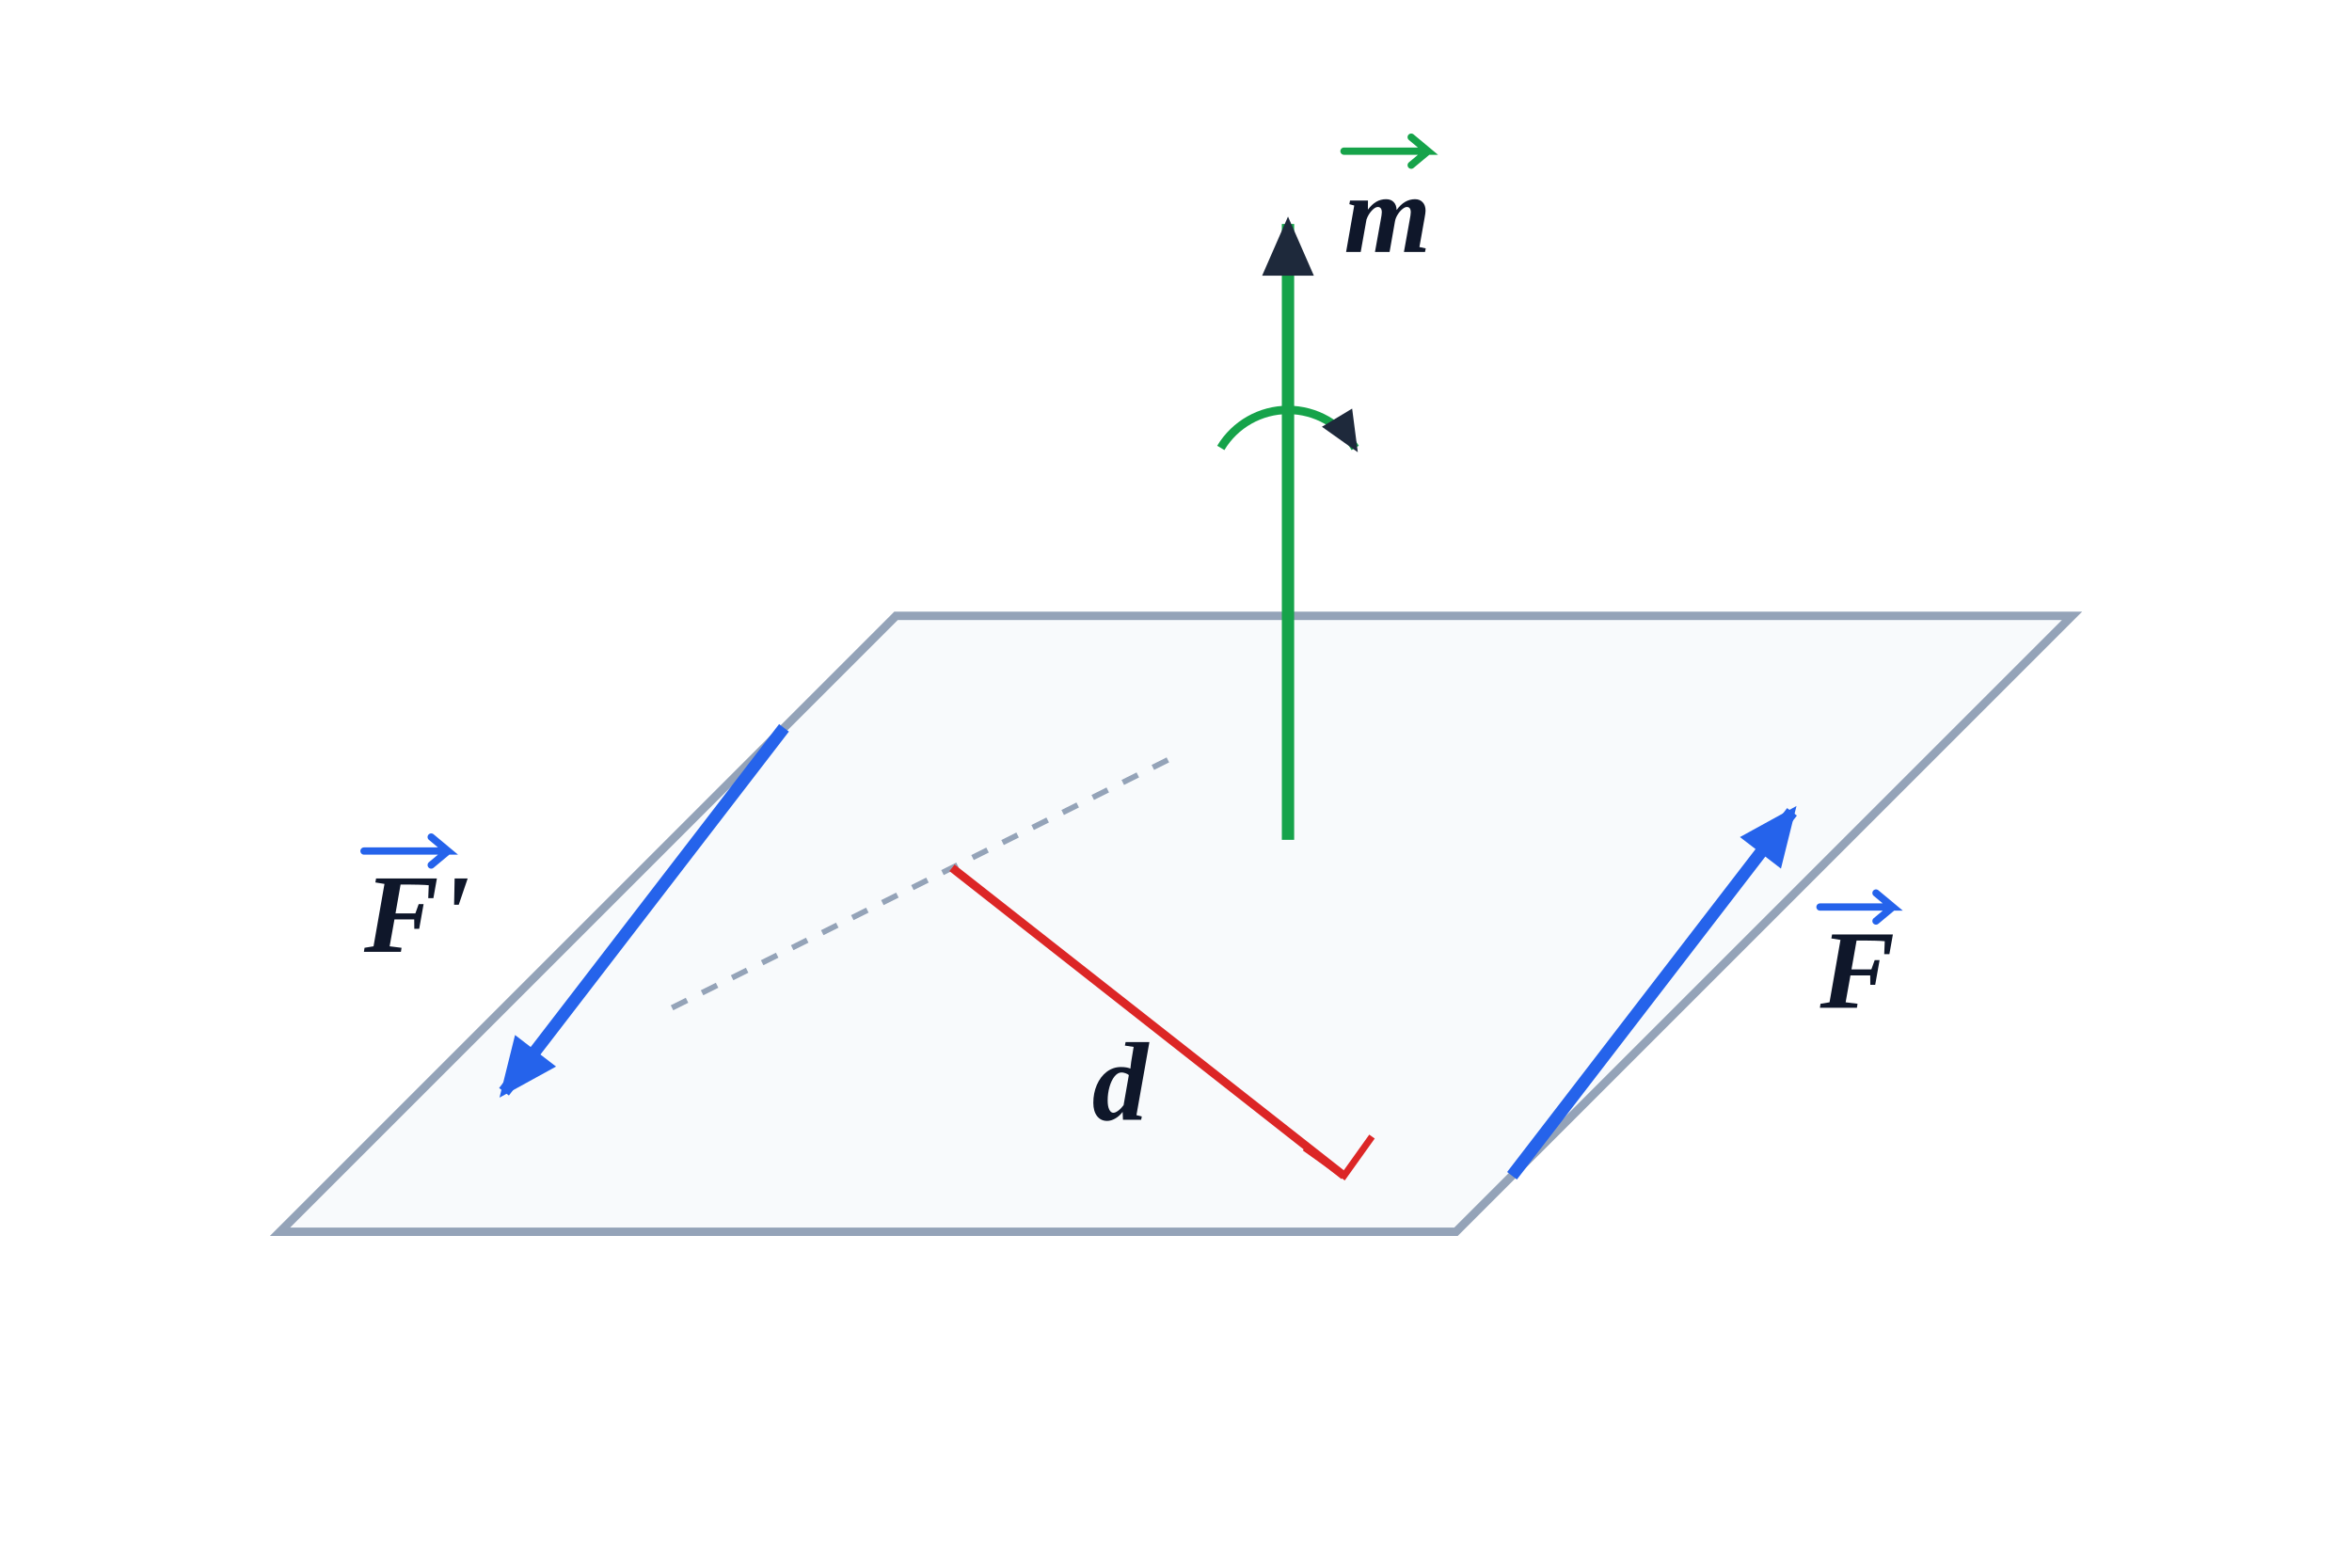
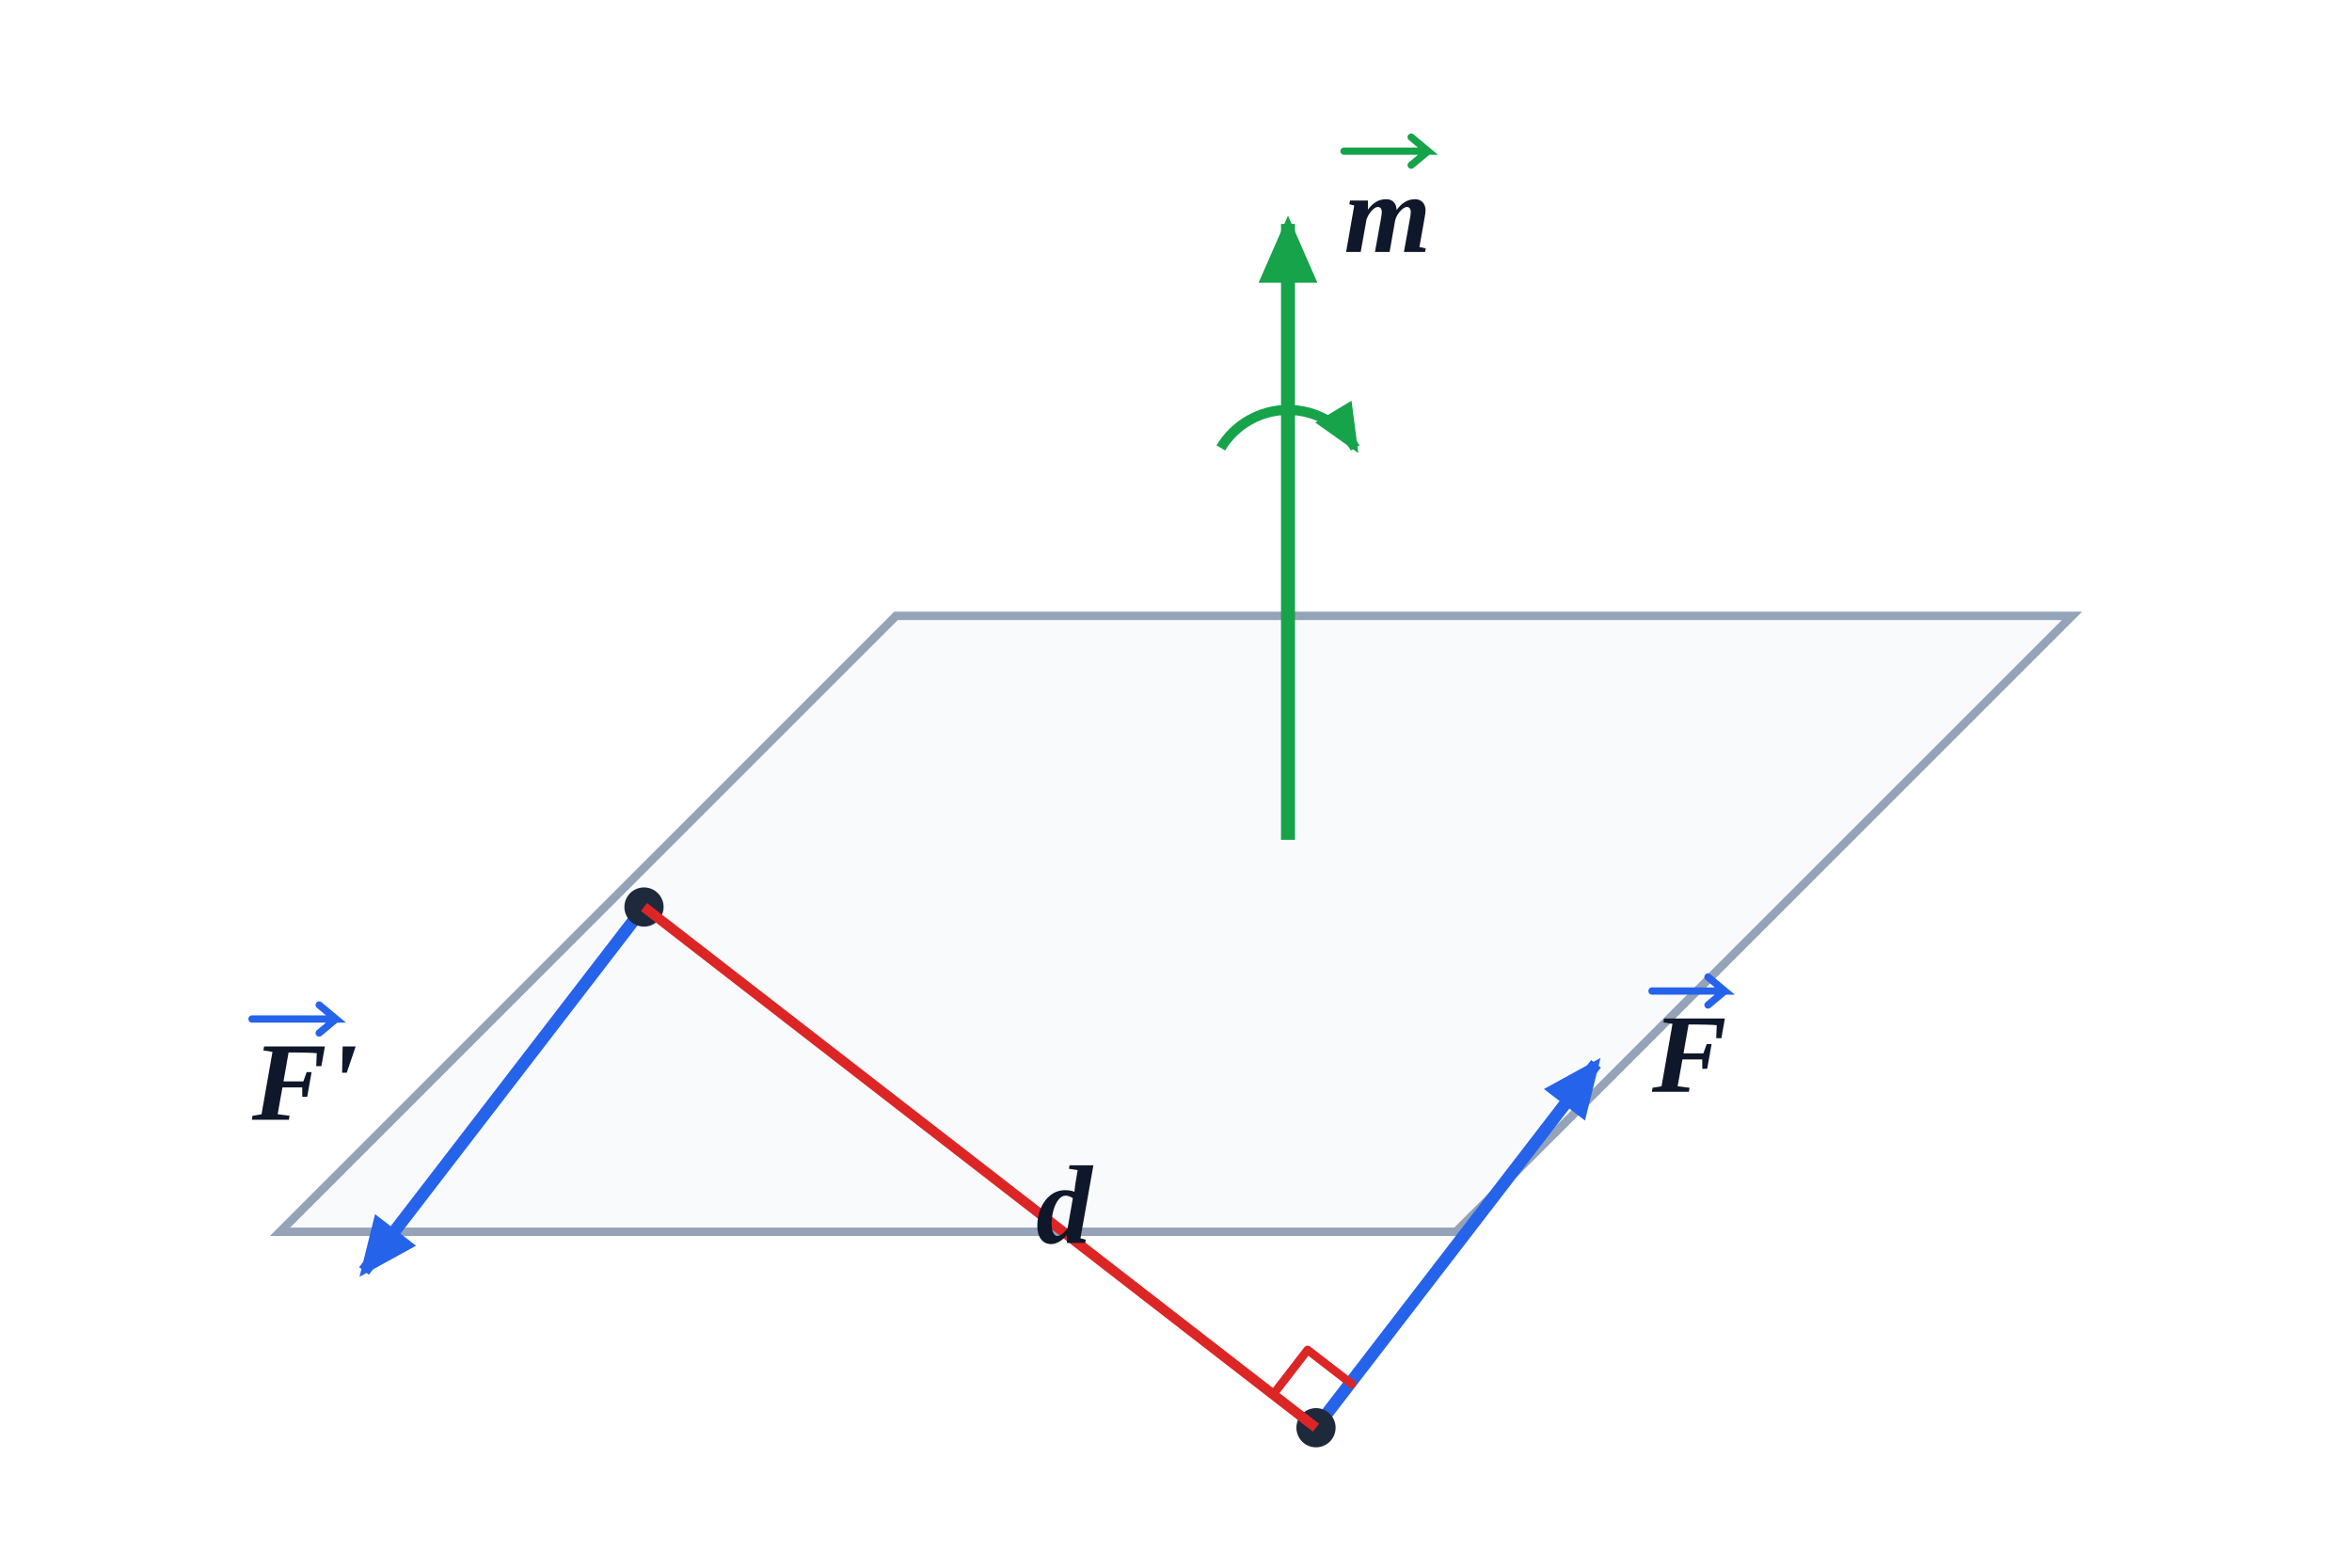
<svg xmlns="http://www.w3.org/2000/svg" viewBox="0 0 420 280" width="100%" height="auto" preserveAspectRatio="xMidYMid meet">
  <defs>
    <marker id="arrow" viewBox="0 0 10 10" refX="7" refY="5" markerWidth="6" markerHeight="6" orient="auto-start-reverse">
      <path d="M 0 1.5 L 8 5 L 0 8.5 z" fill="#1e293b" />
    </marker>
    <marker id="arrow-blue" viewBox="0 0 10 10" refX="7" refY="5" markerWidth="6" markerHeight="6" orient="auto-start-reverse">
      <path d="M 0 1.5 L 8 5 L 0 8.5 z" fill="#2563eb" />
    </marker>
-     <marker id="arrow-red" viewBox="0 0 10 10" refX="7" refY="5" markerWidth="6" markerHeight="6" orient="auto-start-reverse">
-       <path d="M 0 1.5 L 8 5 L 0 8.5 z" fill="#dc2626" />
+     <marker id="arrow-green" viewBox="0 0 10 10" refX="7" refY="5" markerWidth="6" markerHeight="6" orient="auto-start-reverse">
+       <path d="M 0 1.5 L 8 5 L 0 8.5 z" fill="#16a34a" />
    </marker>
-     <pattern id="hatch" width="8" height="8" patternTransform="rotate(45 0 0)" patternUnits="userSpaceOnUse">
-       <line x1="0" y1="0" x2="0" y2="8" stroke="#94a3b8" stroke-width="1.2" />
-     </pattern>
  </defs>
  <style>
    text { font-family: 'Times New Roman', 'Cambria Math', serif; }
    .lbl { font-size: 18px; font-style: italic; fill: #0f172a; }
    .lbl-bold { font-size: 20px; font-style: italic; font-weight: bold; fill: #0f172a; }
    .vec { stroke: #2563eb; stroke-width: 2.2; }
    .axis { stroke: #64748b; stroke-width: 1.2; stroke-dasharray: 5,3; }
    .solid { stroke: #1e293b; stroke-width: 1.8; fill: #f8fafc; }
  </style>
  <polygon points="50,220 260,220 370,110 160,110" fill="#f8fafc" stroke="#94a3b8" stroke-width="1.5" />
-   <line x1="120" y1="180" x2="210" y2="135" stroke="#94a3b8" stroke-dasharray="3,3" />
-   <line x1="140" y1="130" x2="90" y2="195" class="vec" marker-end="url(#arrow-blue)" />
+   <line x1="115" y1="162" x2="65" y2="227" class="vec" marker-end="url(#arrow-blue)" />
+   <circle cx="115" cy="162" r="3.5" fill="#1e293b" />
  <g>
-     <text x="65" y="170" class="lbl-bold" fill="#2563eb">F'</text>
-     <path d="M 65 152 h 15 l -3 -2.5 m 3 2.5 l -3 2.5" fill="none" stroke="#2563eb" stroke-width="1.3" stroke-linecap="round" />
+     <text x="45" y="200" class="lbl-bold" fill="#2563eb">F'</text>
+     <path d="M 45 182 h 15 l -3 -2.5 m 3 2.5 l -3 2.5" fill="none" stroke="#2563eb" stroke-width="1.3" stroke-linecap="round" />
  </g>
-   <line x1="270" y1="210" x2="320" y2="145" class="vec" marker-end="url(#arrow-blue)" />
+   <line x1="235" y1="255" x2="285" y2="190" class="vec" marker-end="url(#arrow-blue)" />
+   <circle cx="235" cy="255" r="3.5" fill="#1e293b" />
  <g>
-     <text x="325" y="180" class="lbl-bold" fill="#2563eb">F</text>
-     <path d="M 325 162 h 13 l -3 -2.5 m 3 2.5 l -3 2.5" fill="none" stroke="#2563eb" stroke-width="1.3" stroke-linecap="round" />
+     <text x="295" y="195" class="lbl-bold" fill="#2563eb">F</text>
+     <path d="M 295 177 h 13 l -3 -2.5 m 3 2.5 l -3 2.5" fill="none" stroke="#2563eb" stroke-width="1.3" stroke-linecap="round" />
  </g>
-   <line x1="170" y1="155" x2="240" y2="210" stroke="#dc2626" stroke-width="1.5" />
-   <polyline points="233,205 240,210 245,203" fill="none" stroke="#dc2626" stroke-width="1.2" />
-   <text x="195" y="200" class="lbl-bold" fill="#dc2626">d</text>
-   <line x1="230" y1="150" x2="230" y2="40" stroke="#16a34a" stroke-width="2.2" marker-end="url(#arrow)" />
-   <path d="M 218 80 A 14 14 0 0 1 242 80" fill="none" stroke="#16a34a" stroke-width="1.5" marker-end="url(#arrow)" />
+   <line x1="115" y1="162" x2="235" y2="255" stroke="#dc2626" stroke-width="1.8" />
+   <text x="185" y="222" class="lbl-bold" fill="#dc2626">d</text>
+   <polyline points="227.4,249.0 233.5,241.1 241.4,247.2" fill="none" stroke="#dc2626" stroke-width="1.5" stroke-linecap="round" stroke-linejoin="round" />
+   <line x1="230" y1="150" x2="230" y2="40" stroke="#16a34a" stroke-width="2.5" marker-end="url(#arrow-green)" />
+   <path d="M 218 80 A 14 14 0 0 1 242 80" fill="none" stroke="#16a34a" stroke-width="1.8" marker-end="url(#arrow-green)" />
  <g>
    <text x="240" y="45" class="lbl-bold" fill="#16a34a">m</text>
    <path d="M 240 27 h 15 l -3 -2.5 m 3 2.5 l -3 2.5" fill="none" stroke="#16a34a" stroke-width="1.3" stroke-linecap="round" />
  </g>
</svg>
